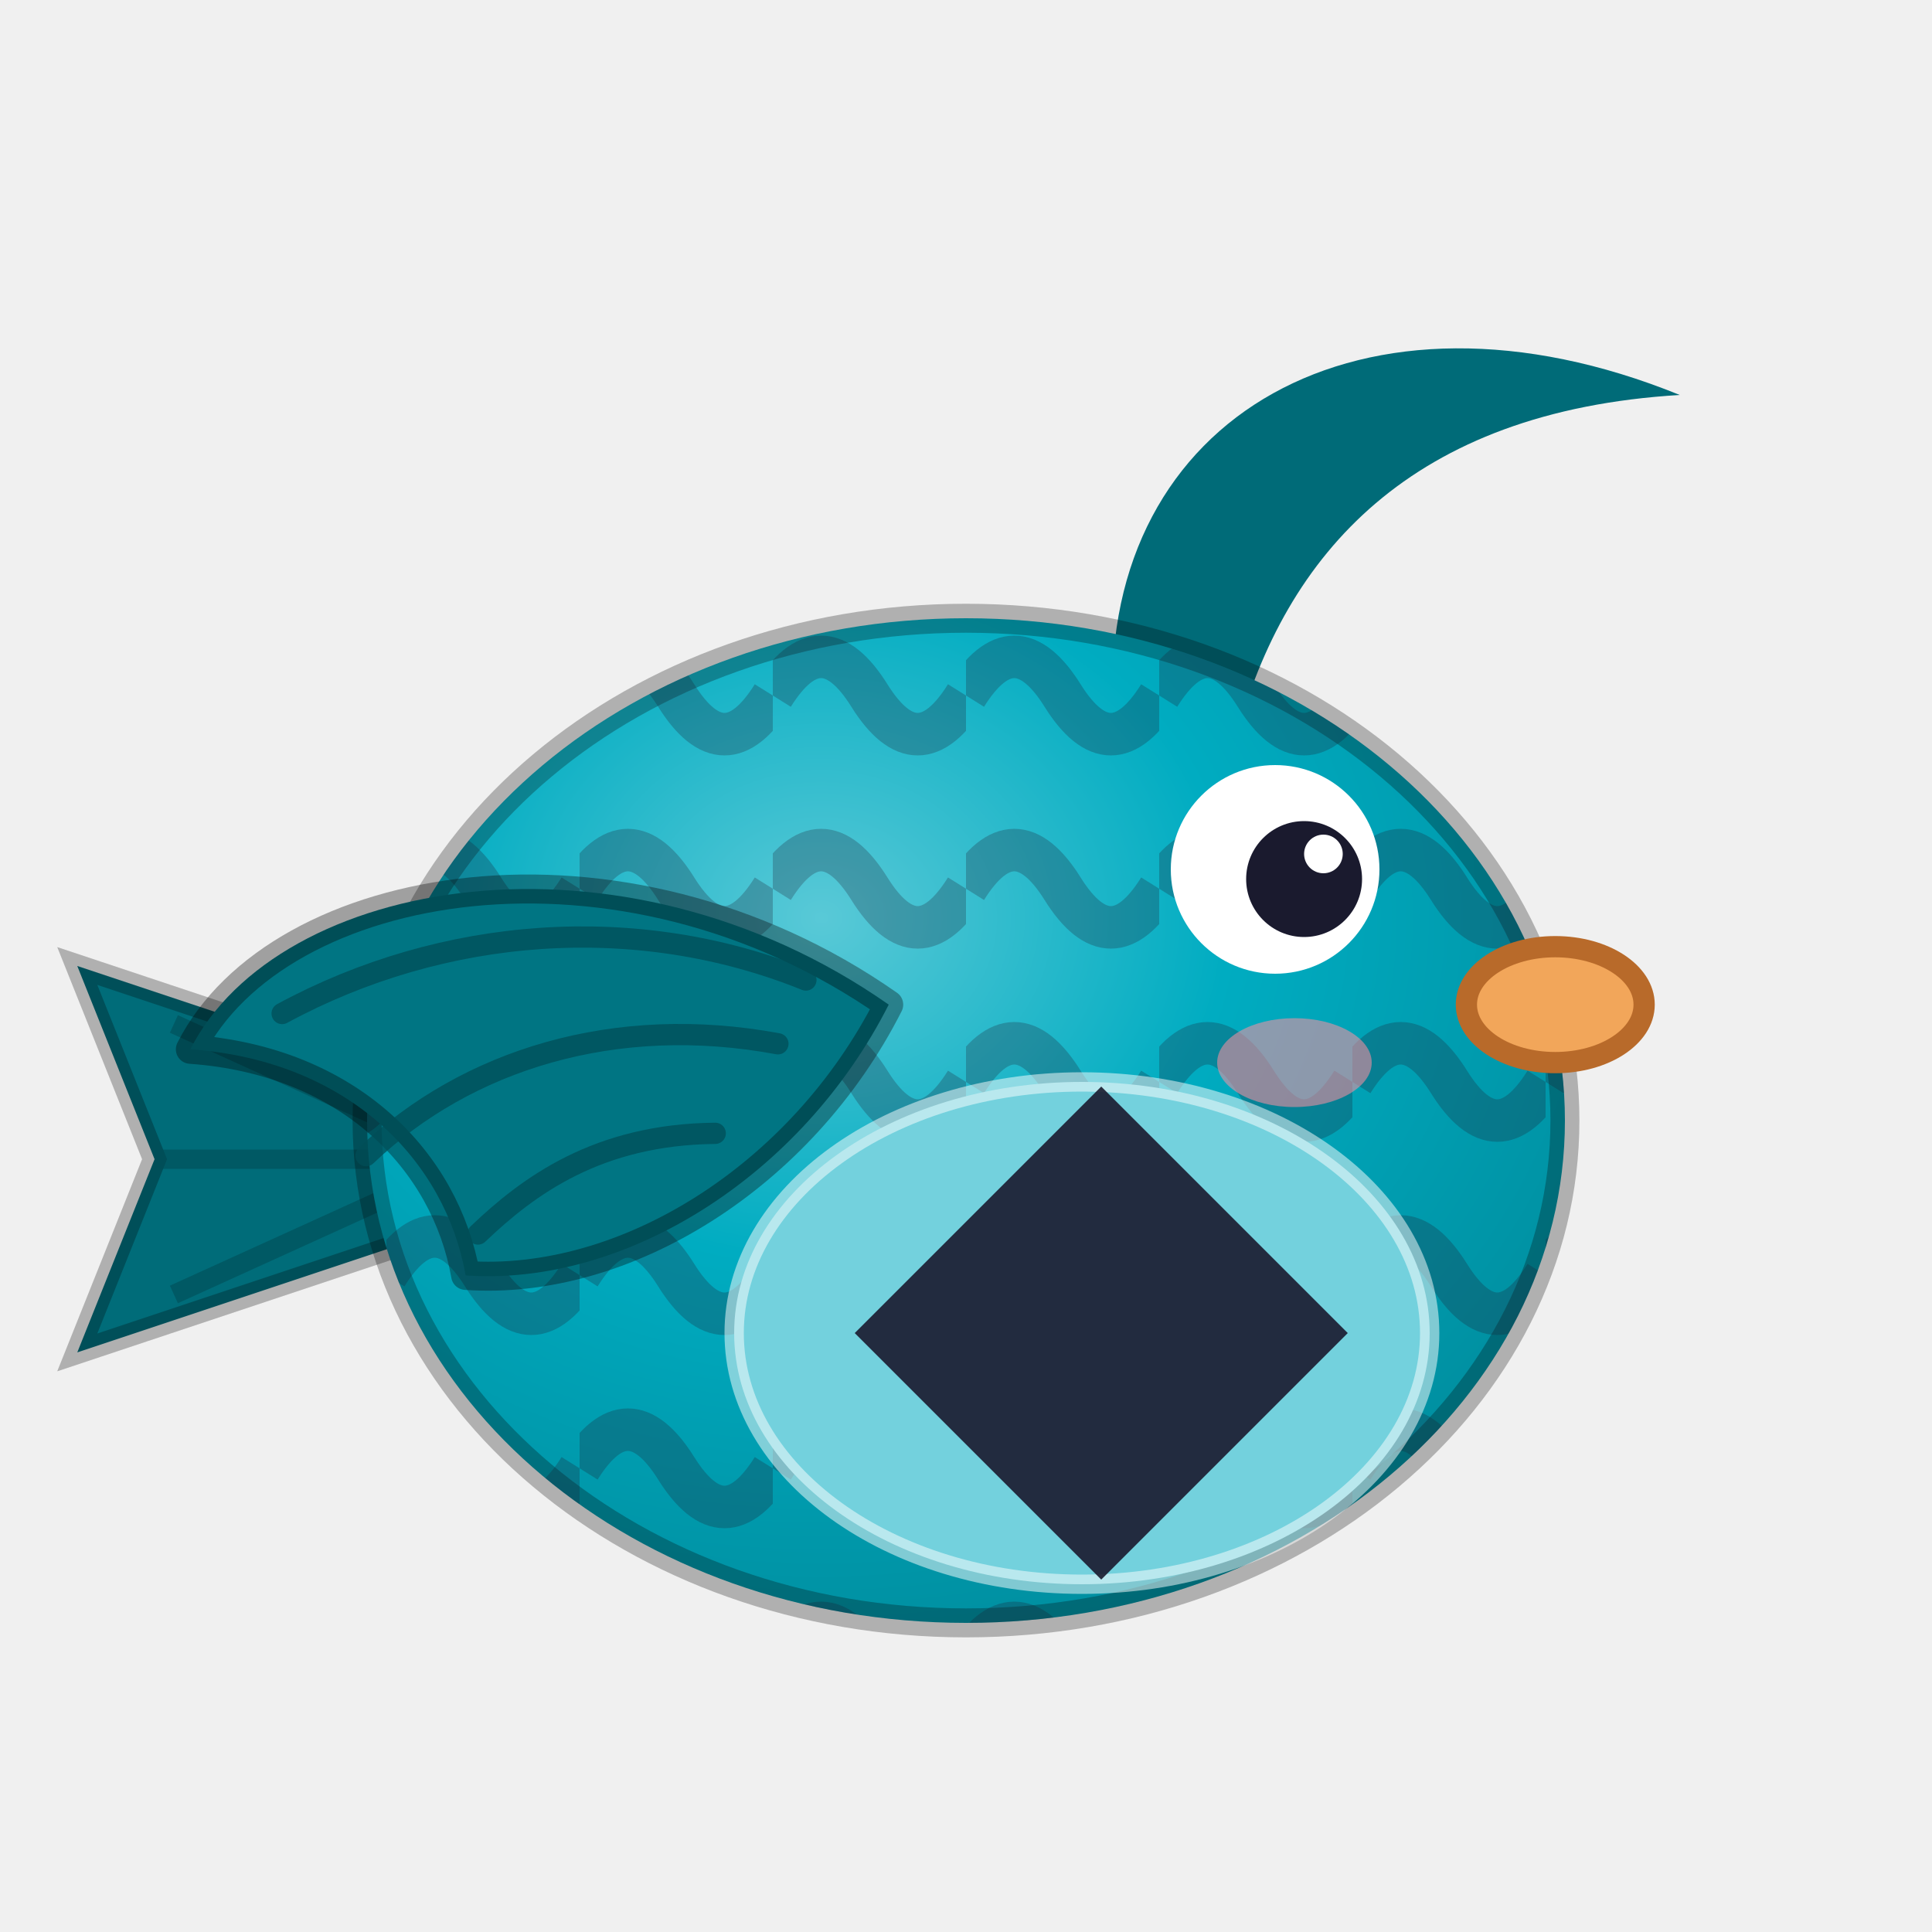
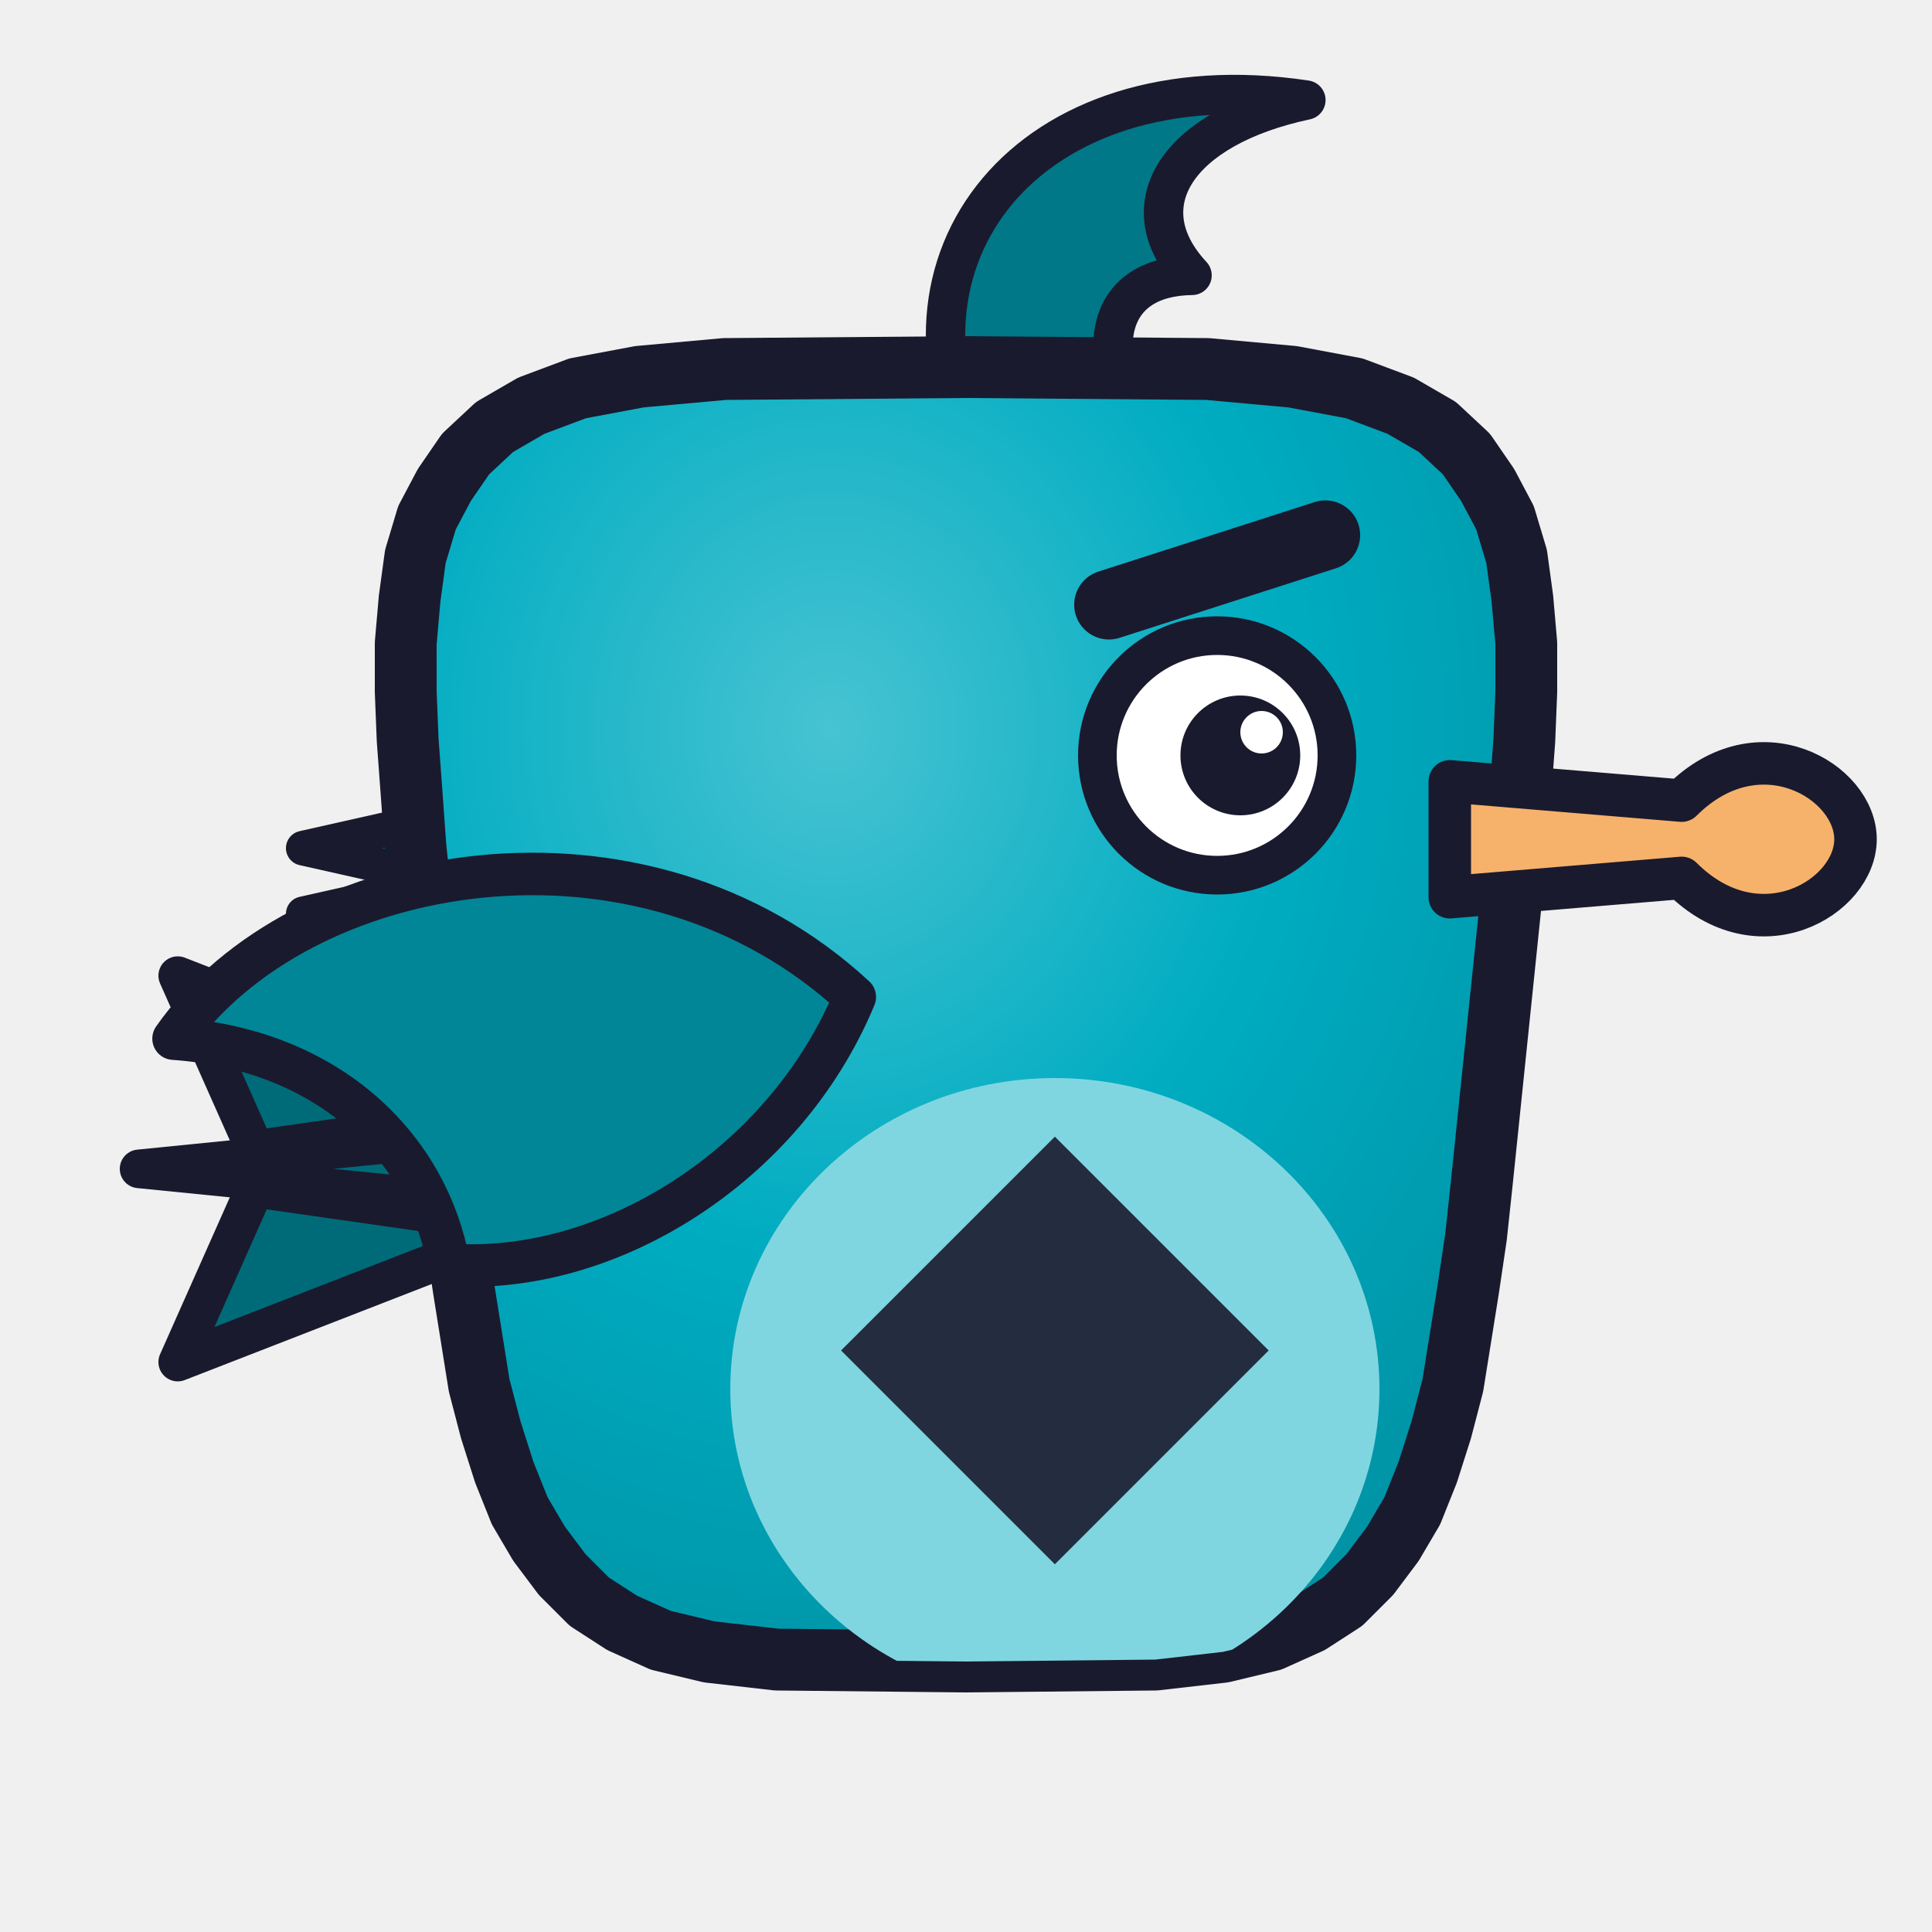
- <svg xmlns="http://www.w3.org/2000/svg" viewBox="0 0 100 100" data-kind="color" data-color="cyan" data-side-frame="2">
+ <svg xmlns="http://www.w3.org/2000/svg" viewBox="0 0 100 100" data-kind="color" data-color="cyan" data-side-frame="2" data-ver="5" data-character="파도">
  <defs>
-     <radialGradient id="sbcyan" cx="38%" cy="30%" r="75%">
-       <stop offset="0" stop-color="#59C9D7" />
-       <stop offset=".45" stop-color="#00ACC1" />
-       <stop offset="1" stop-color="#008D9E" />
+     <radialGradient id="gscyan" cx="38%" cy="28%" r="80%">
+       <stop offset="0" stop-color="#47C3D2" />
+       <stop offset=".5" stop-color="#00ACC1" />
+       <stop offset="1" stop-color="#0092A4" />
    </radialGradient>
-     <pattern id="sptcyan" width="10" height="10" patternUnits="userSpaceOnUse">
-       <g opacity=".26">
-         <path d="M0 6 q2.5 -4 5 0 t5 0" fill="none" stroke="#1A1A2E" stroke-width="2.2" />
-       </g>
-     </pattern>
-     <clipPath id="scbcyan">
-       <ellipse cx="50" cy="58" rx="31" ry="26" />
+     <clipPath id="cscyan">
+       <path d="M50 19 62.5 19.1 66.9 19.5 70.1 20.1 72.5 21 74.4 22.1 75.9 23.5 77 25.1 77.9 26.8 78.5 28.8 78.8 31 79 33.3 79 35.8 78.9 38.3 78.7 41 78.5 43.8 78.2 46.7 77.9 49.6 77.6 52.5 77.3 55.4 77 58.3 76.7 61.2 76.4 64 76 66.7 75.6 69.2 75.2 71.7 74.6 74 73.9 76.2 73.1 78.2 72.1 79.9 70.9 81.5 69.5 82.9 67.8 84 65.8 84.9 63.3 85.5 59.8 85.9 50 86 40.2 85.9 36.7 85.5 34.2 84.9 32.2 84 30.5 82.9 29.1 81.5 27.9 79.9 26.9 78.2 26.1 76.2 25.4 74 24.8 71.7 24.4 69.2 24 66.7 23.6 64 23.3 61.2 23 58.3 22.7 55.4 22.4 52.5 22.1 49.6 21.8 46.7 21.5 43.8 21.3 41 21.1 38.3 21 35.8 21 33.3 21.2 31 21.5 28.8 22.1 26.8 23 25.1 24.1 23.5 25.6 22.1 27.5 21 29.9 20.1 33.1 19.5 37.5 19.1Z" />
    </clipPath>
  </defs>
-   <path d="M22 56 L4 50 L8 60 L4 70 L22 64z" fill="#006C79" stroke="#0004" stroke-width="1.2" />
-   <path d="M20 60 L8 60 M20 58 L9 53 M20 62 L9 67" stroke="#004D57" stroke-width="1" opacity=".6" />
-   <g transform="translate(60 36) scale(1.1) rotate(15) translate(-50 -30)">
-     <path d="M48 31 C44 18 54 8 70 10 C58 14 54 22 54 31z" fill="#006B78" />
+   <g fill="#006B78" stroke="#1A1A2E" stroke-width="2" stroke-linejoin="round">
+     <path d="M27.2 57.5 L9.2 50.5 L13.2 59.5Z" />
+     <path d="M27.2 63.5 L9.2 70.5 L13.2 61.5Z" />
+     <path d="M27.2 58.5 L7.2 60.5 L27.2 62.5Z" />
  </g>
-   <ellipse cx="50" cy="58" rx="31" ry="26" fill="url(#sbcyan)" stroke="#0004" stroke-width="1.5" />
-   <rect x="18" y="30" width="64" height="56" fill="url(#sptcyan)" clip-path="url(#scbcyan)" />
-   <ellipse cx="56" cy="69" rx="18" ry="13" fill="#73D1DD" stroke="#fff" stroke-opacity=".5" stroke-width="1" />
-   <g transform="translate(57 69) scale(.58) translate(-50 -50)">
+   <g transform="translate(55.1 20) rotate(-12) scale(.85)">
+     <path d="M-6 4 C-10 -10 2 -20 18 -14 C10 -14 6 -10 9 -5 C4 -6 2 -2 4 4Z" fill="#007887" stroke="#1A1A2E" stroke-width="2.4" stroke-linejoin="round" />
+   </g>
+   <path transform="translate(0 -2)" d="M23.7 44.1 L15.7 45.9 L23.7 47.7Z" fill="#0094A6" stroke="#1A1A2E" stroke-width="1.8" stroke-linejoin="round" />
+   <path transform="translate(0 -2)" d="M23.7 47.5 L15.7 49.3 L23.7 51.1Z" fill="#0094A6" stroke="#1A1A2E" stroke-width="1.8" stroke-linejoin="round" />
+   <path transform="translate(0 -2)" d="M23.7 50.9 L15.7 52.7 L23.7 54.5Z" fill="#0094A6" stroke="#1A1A2E" stroke-width="1.8" stroke-linejoin="round" />
+   <path d="M50 19 62.5 19.1 66.9 19.5 70.1 20.1 72.5 21 74.4 22.1 75.9 23.5 77 25.1 77.9 26.8 78.5 28.8 78.8 31 79 33.3 79 35.8 78.9 38.3 78.7 41 78.5 43.8 78.2 46.7 77.9 49.6 77.6 52.5 77.3 55.4 77 58.3 76.7 61.2 76.4 64 76 66.7 75.6 69.2 75.2 71.7 74.6 74 73.9 76.2 73.1 78.2 72.1 79.9 70.9 81.5 69.5 82.9 67.8 84 65.8 84.9 63.3 85.5 59.8 85.9 50 86 40.2 85.9 36.7 85.5 34.2 84.9 32.2 84 30.5 82.9 29.1 81.5 27.9 79.9 26.9 78.2 26.1 76.2 25.4 74 24.8 71.7 24.4 69.2 24 66.7 23.6 64 23.3 61.2 23 58.3 22.7 55.4 22.4 52.5 22.1 49.6 21.8 46.7 21.5 43.8 21.3 41 21.1 38.3 21 35.8 21 33.3 21.2 31 21.5 28.8 22.1 26.8 23 25.1 24.1 23.5 25.6 22.1 27.5 21 29.9 20.1 33.1 19.5 37.5 19.1Z" fill="url(#gscyan)" stroke="#1A1A2E" stroke-width="3.2" stroke-linejoin="round" />
+   <g clip-path="url(#cscyan)">
+     <ellipse cx="54.6" cy="71.9" rx="16.8" ry="16.1" fill="#80D6E0" />
+   </g>
+   <g transform="translate(54.6 69.9) scale(0.503) translate(-50 -50)">
    <polygon points="50,28 72,50 50,72 28,50" fill="#1A1A2E" fill-opacity=".9" />
  </g>
-   <circle cx="66" cy="45" r="5.4" fill="#fff" />
-   <circle cx="67.5" cy="45.5" r="3" fill="#1A1A2E" />
-   <circle cx="68.5" cy="44.2" r="1" fill="#fff" />
-   <ellipse cx="80.5" cy="52" rx="4.6" ry="3" fill="#F2A65A" stroke="#B86A2A" stroke-width="1.1" />
-   <ellipse cx="67" cy="55" rx="4" ry="2.3" fill="#FF8FA3" opacity=".55" />
-   <g transform="rotate(-10 46 52)">
-     <path d="M46 52 C34 40 16 40 10 48 C18 50 22 56 22 62 C30 64 40 60 46 52z" fill="#007583" stroke="#0005" stroke-width="1.5" stroke-linejoin="round" />
-     <path d="M40 53 C32 50 24 51 18 55 M42 50 C34 45 24 44 15 47 M36 57 C30 56 26 58 23 60" fill="none" stroke="#004D57" stroke-width="1.1" stroke-linecap="round" opacity=".75" />
+   <path d="M68.6 27.7 Q63 29.5 57.4 31.3" fill="none" stroke="#1A1A2E" stroke-width="3.6" stroke-linecap="round" />
+   <circle cx="63" cy="39.1" r="6.2" fill="#fff" stroke="#1A1A2E" stroke-width="2" />
+   <circle cx="64.2" cy="39.1" r="3.1" fill="#1A1A2E" />
+   <circle cx="65.3" cy="37.9" r="1.1" fill="#fff" />
+   <path d="M75.041 40.44 L87.041 41.44 C91.041 37.44 96.041 40.44 96.041 43.44 C96.041 46.44 91.041 49.44 87.041 45.44 L75.041 46.44Z" fill="#F6B26B" stroke="#1A1A2E" stroke-width="2.2" stroke-linejoin="round" />
+   <path d="M75.041 40.44 L87.041 41.44 C91.041 37.44 96.041 40.44 96.041 43.44 C96.041 46.44 91.041 49.44 87.041 45.44 L75.041 46.44Z" fill="none" stroke="#fff" stroke-opacity=".0" />
+   <g transform="rotate(-10 47.1 51.1)">
+     <path d="M47.1 51.1 C38 39.1 20 39.1 12 47.1 C20 49.1 24 55.1 24 61.1 C32 63.1 42 59.1 47.1 51.1Z" transform="translate(-2.9 0)" fill="#008697" stroke="#1A1A2E" stroke-width="2.2" stroke-linejoin="round" />
  </g>
-   <g transform="translate(0 0)" />
</svg>
